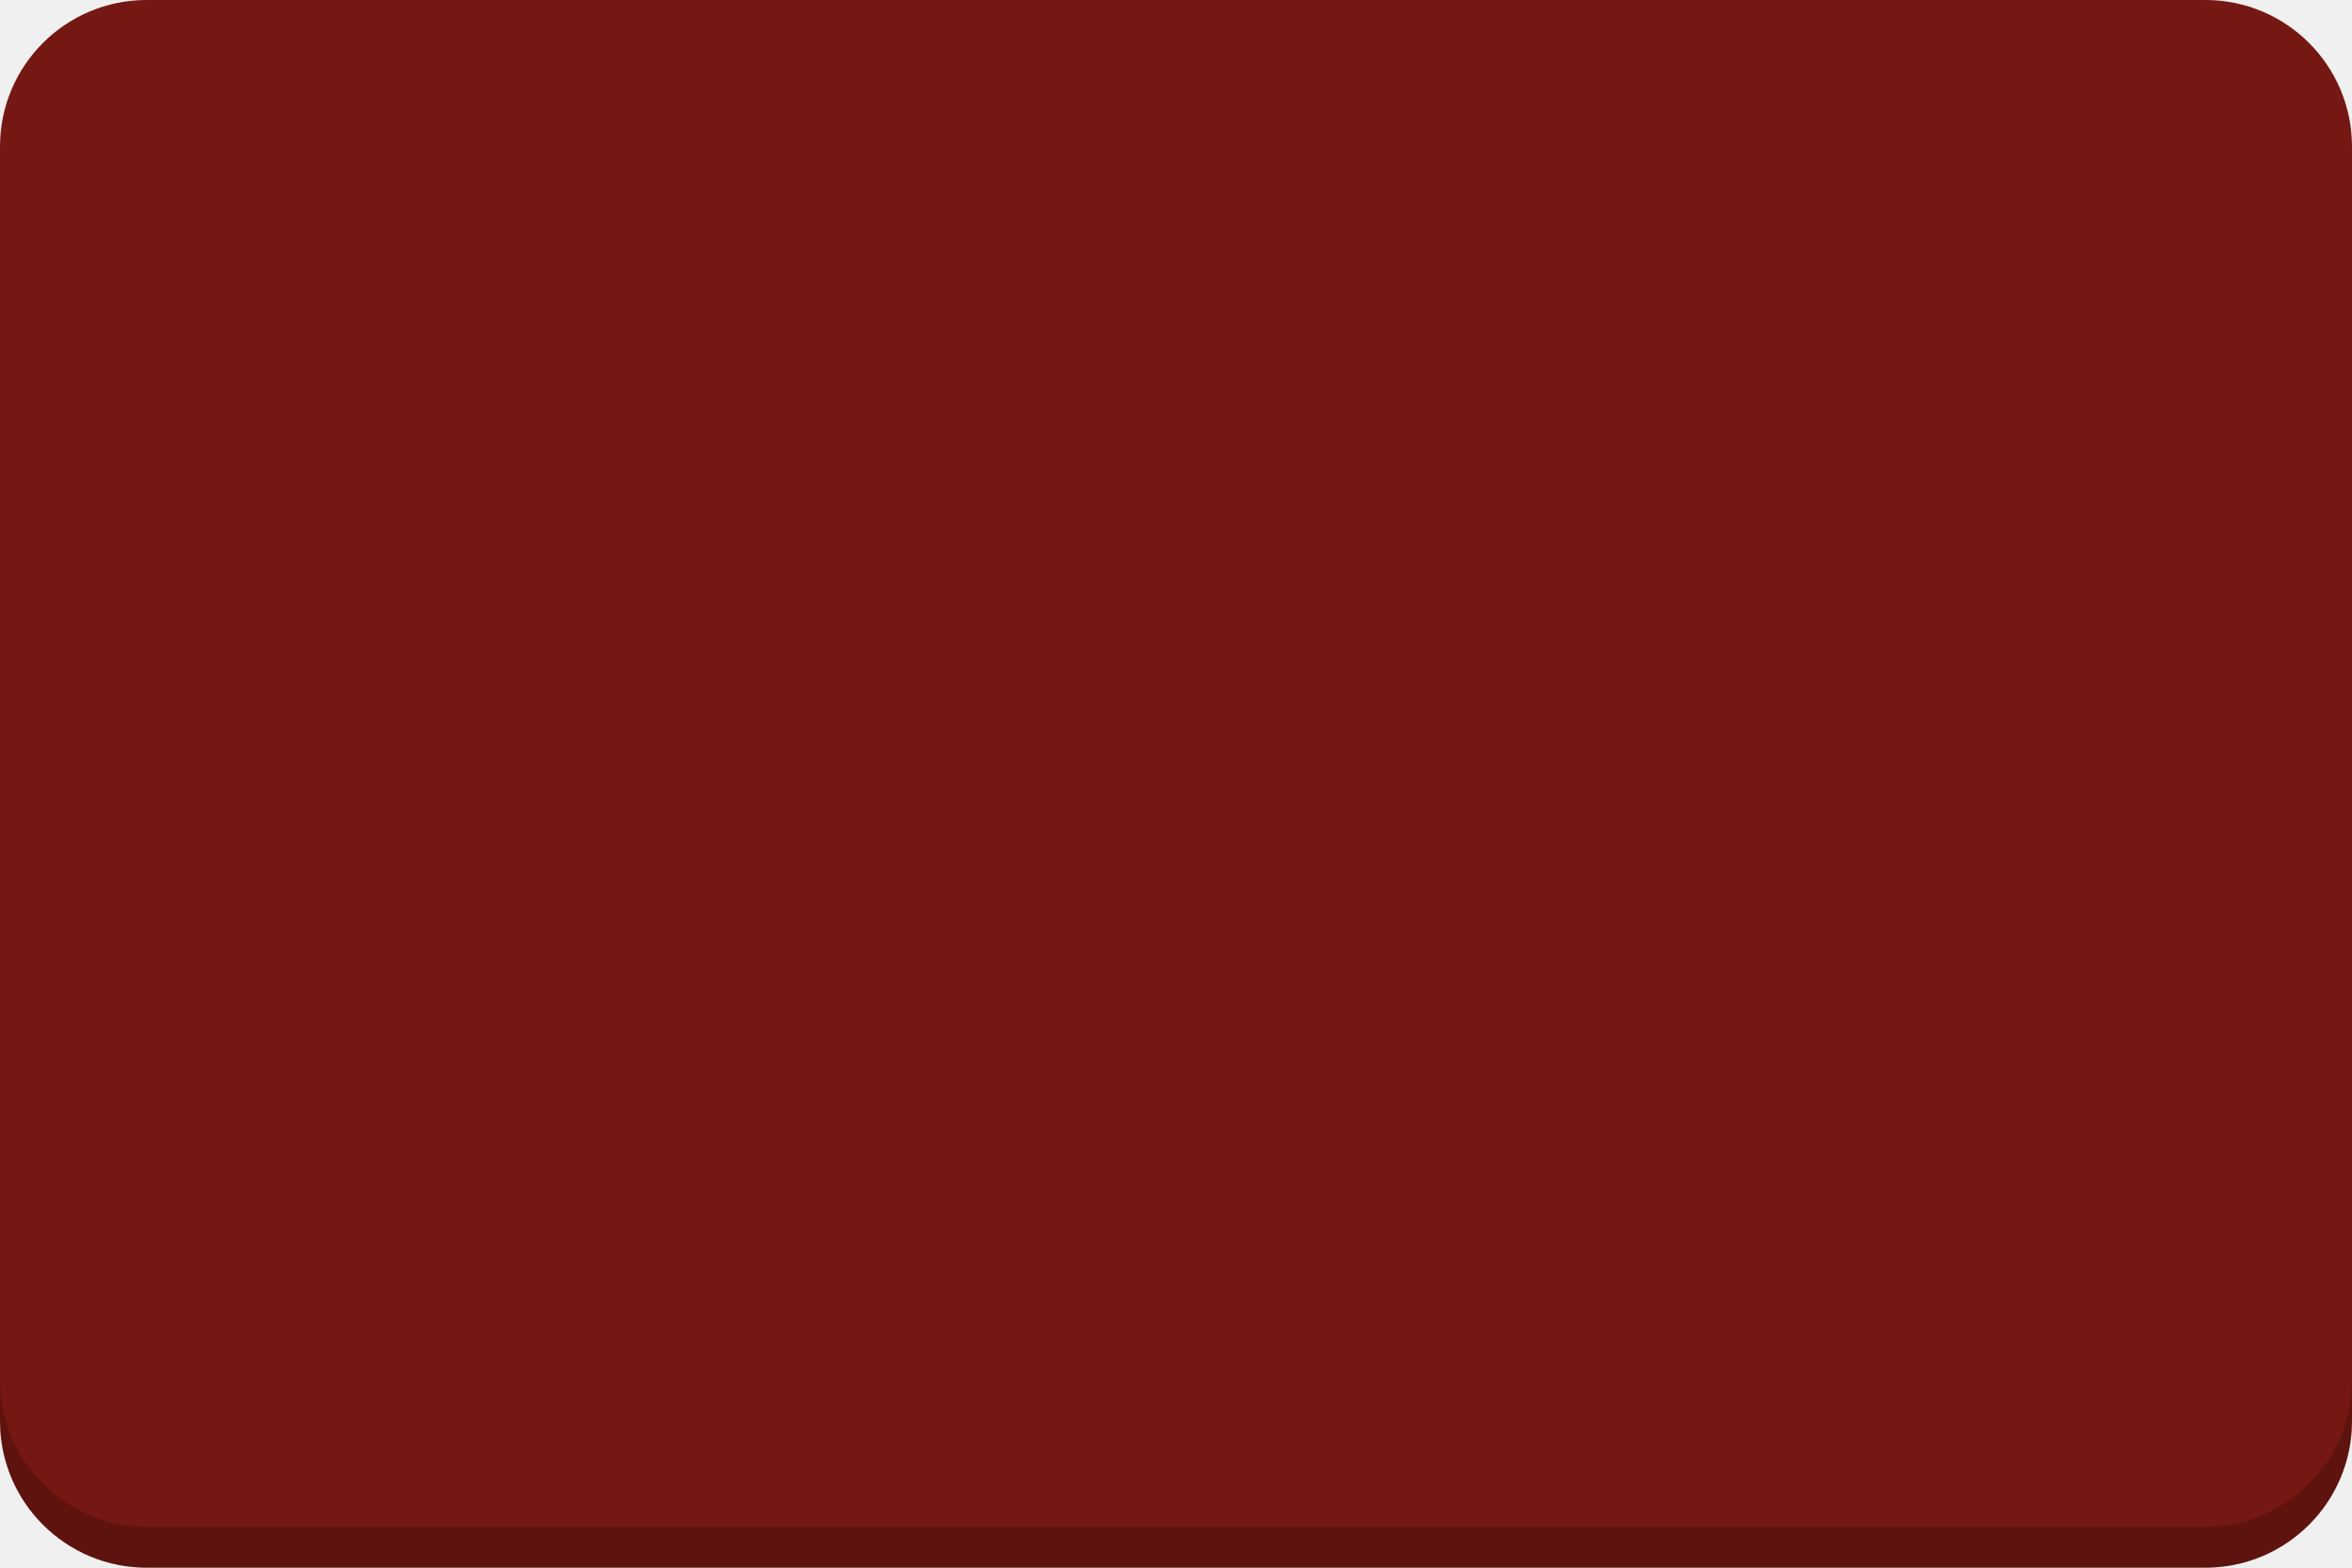
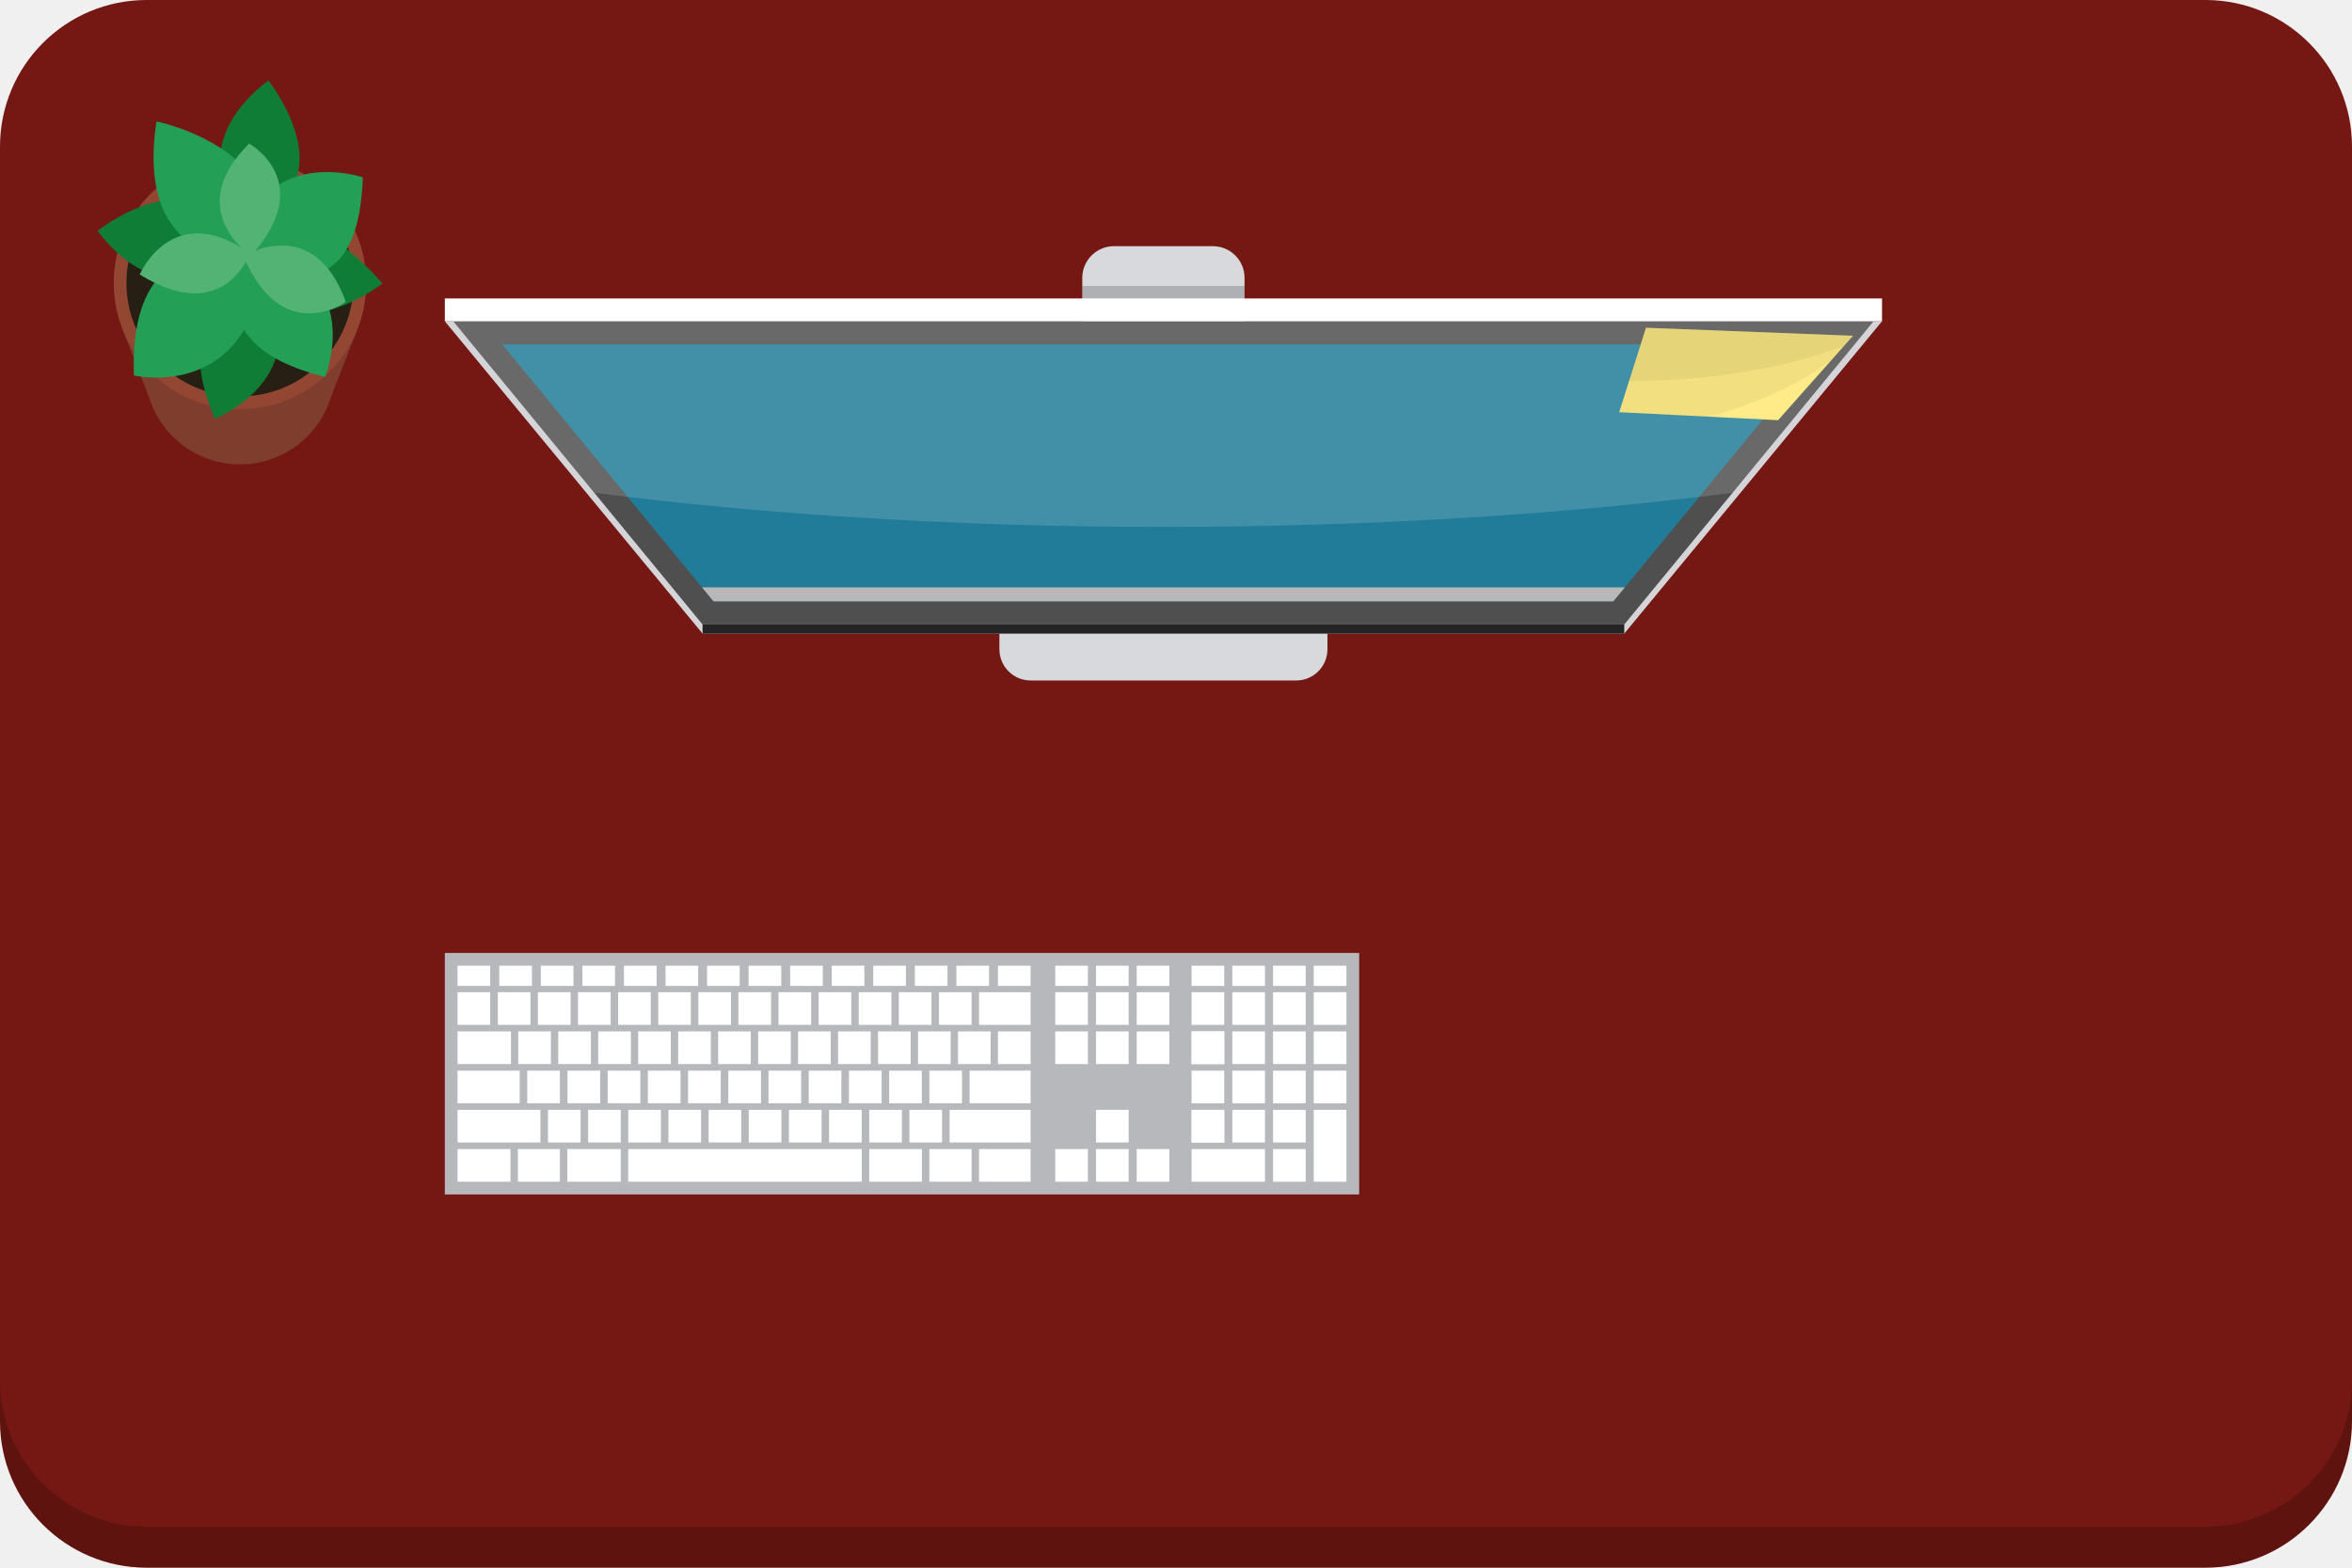
<svg xmlns="http://www.w3.org/2000/svg" viewBox="0 0 1375.47 916.98">
  <defs>
    <style>
      .cls-1 {
+         fill: #b7b8bc;
+       }
+ 
+       .cls-2 {
+         fill: #4f4f4f;
+       }
+ 
+       .cls-3 {
+         fill: #0f7d36;
+       }
+ 
+       .cls-4 {
+         fill: #934732;
+       }
+ 
+       .cls-5 {
+         fill: #b8b8b8;
+       }
+ 
+       .cls-6 {
+         fill: #fff;
+       }
+ 
+       .cls-7 {
+         fill: #ffeb87;
+       }
+ 
+       .cls-8 {
        fill: #751813;
      }

-       .cls-2 {
+       .cls-9 {
+         fill: #281f14;
+       }
+ 
+       .cls-10 {
+         fill: #f2f2f2;
+       }
+ 
+       .cls-10, .cls-11 {
+         mix-blend-mode: multiply;
+       }
+ 
+       .cls-12 {
        isolation: isolate;
      }

-       .cls-3 {
+       .cls-13 {
+         fill: #239f56;
+       }
+ 
+       .cls-11 {
        fill: #cfcfcf;
-         mix-blend-mode: multiply;
+       }
+ 
+       .cls-14 {
+         fill: #d5d5d9;
+       }
+ 
+       .cls-15 {
+         fill: #262626;
+         mix-blend-mode: screen;
+       }
+ 
+       .cls-16 {
+         fill: #d8d9dd;
+       }
+ 
+       .cls-17 {
+         fill: #207c99;
+       }
+ 
+       .cls-18 {
+         fill: #52b375;
+       }
+ 
+       .cls-19 {
+         fill: #242424;
+       }
+ 
+       .cls-20 {
+         fill: #7f3d2e;
      }
    </style>
  </defs>
-   <g class="cls-2">
+   <g class="cls-12">
    <g id="Layer_1" data-name="Layer 1">
      <g>
-         <rect class="cls-1" x="0" width="1375.47" height="916.98" rx="85.75" ry="85.75" />
-         <path class="cls-3" d="M1289.71,892.97H85.75c-47.36,0-85.75-38.39-85.75-85.75v24.01c0,47.36,38.39,85.75,85.75,85.75h1203.96c47.36,0,85.75-38.39,85.75-85.75v-24.01c0,47.36-38.39,85.75-85.75,85.75Z" />
+         <rect class="cls-8" x="0" width="1375.47" height="916.98" rx="85.75" ry="85.75" />
+         <path class="cls-11" d="M1289.71,892.97H85.75c-47.36,0-85.75-38.39-85.75-85.75v24.01c0,47.36,38.39,85.75,85.75,85.75h1203.96c47.36,0,85.75-38.39,85.75-85.75v-24.01c0,47.36-38.39,85.75-85.75,85.75Z" />
+       </g>
+       <g>
+         <rect class="cls-1" x="260.14" y="557.41" width="534.71" height="141.25" />
+         <g>
+           <rect class="cls-6" x="267.58" y="564.86" width="19.08" height="11.83" />
+           <rect class="cls-6" x="291.98" y="564.86" width="19.09" height="11.83" />
+           <rect class="cls-6" x="316.28" y="564.86" width="19.09" height="11.83" />
+           <rect class="cls-6" x="340.58" y="564.86" width="19.09" height="11.83" />
+           <rect class="cls-6" x="364.9" y="564.86" width="19.09" height="11.83" />
+           <rect class="cls-6" x="389.2" y="564.86" width="19.09" height="11.83" />
+           <rect class="cls-6" x="413.5" y="564.86" width="19.09" height="11.83" />
+           <rect class="cls-6" x="437.79" y="564.86" width="19.09" height="11.83" />
+           <rect class="cls-6" x="462.09" y="564.86" width="19.09" height="11.83" />
+           <rect class="cls-6" x="486.4" y="564.86" width="19.1" height="11.83" />
+           <rect class="cls-6" x="510.7" y="564.86" width="19.1" height="11.83" />
+           <rect class="cls-6" x="535.01" y="564.86" width="19.09" height="11.83" />
+           <rect class="cls-6" x="559.31" y="564.86" width="19.1" height="11.83" />
+           <rect class="cls-6" x="583.61" y="564.86" width="19.09" height="11.83" />
+           <rect class="cls-6" x="267.58" y="580.37" width="19.08" height="19.1" />
+           <rect class="cls-6" x="291.13" y="580.37" width="19.09" height="19.1" />
+           <rect class="cls-6" x="314.58" y="580.37" width="19.1" height="19.1" />
+           <rect class="cls-6" x="338.02" y="580.37" width="19.1" height="19.1" />
+           <rect class="cls-6" x="361.48" y="580.37" width="19.1" height="19.1" />
+           <rect class="cls-6" x="384.93" y="580.37" width="19.09" height="19.1" />
+           <rect class="cls-6" x="408.39" y="580.37" width="19.1" height="19.1" />
+           <rect class="cls-6" x="431.83" y="580.37" width="19.1" height="19.1" />
+           <rect class="cls-6" x="455.29" y="580.37" width="19.09" height="19.1" />
+           <rect class="cls-6" x="478.74" y="580.37" width="19.09" height="19.1" />
+           <rect class="cls-6" x="502.2" y="580.37" width="19.09" height="19.1" />
+           <rect class="cls-6" x="525.64" y="580.37" width="19.1" height="19.1" />
+           <rect class="cls-6" x="549.1" y="580.37" width="19.09" height="19.1" />
+           <rect class="cls-6" x="572.55" y="580.37" width="30.16" height="19.1" />
+           <g>
+             <rect class="cls-6" x="617.12" y="564.86" width="19.1" height="11.83" />
+             <rect class="cls-6" x="640.94" y="564.86" width="19.1" height="11.84" />
+             <rect class="cls-6" x="664.76" y="564.86" width="19.09" height="11.84" />
+           </g>
+           <g>
+             <rect class="cls-6" x="617.12" y="580.37" width="19.1" height="19.1" />
+             <rect class="cls-6" x="640.94" y="580.37" width="19.1" height="19.1" />
+             <rect class="cls-6" x="664.76" y="580.37" width="19.09" height="19.1" />
+           </g>
+           <g>
+             <rect class="cls-6" x="617.12" y="603.3" width="19.1" height="19.1" />
+             <rect class="cls-6" x="640.94" y="603.3" width="19.1" height="19.1" />
+             <rect class="cls-6" x="664.76" y="603.3" width="19.09" height="19.1" />
+           </g>
+           <rect class="cls-6" x="696.85" y="564.86" width="19.1" height="11.83" />
+           <rect class="cls-6" x="720.67" y="564.86" width="19.09" height="11.84" />
+           <rect class="cls-6" x="744.48" y="564.86" width="19.1" height="11.84" />
+           <rect class="cls-6" x="696.85" y="580.37" width="19.1" height="19.1" />
+           <rect class="cls-6" x="720.67" y="580.37" width="19.09" height="19.1" />
+           <rect class="cls-6" x="744.48" y="580.37" width="19.1" height="19.1" />
+           <rect class="cls-6" x="696.85" y="603.3" width="19.1" height="19.1" />
+           <rect class="cls-6" x="720.67" y="603.3" width="19.09" height="19.1" />
+           <rect class="cls-6" x="744.48" y="603.3" width="19.1" height="19.1" />
+           <rect class="cls-6" x="768.29" y="564.86" width="19.1" height="11.84" />
+           <rect class="cls-6" x="768.29" y="580.37" width="19.1" height="19.1" />
+           <rect class="cls-6" x="768.29" y="603.3" width="19.1" height="19.1" />
+           <rect class="cls-6" x="696.85" y="603.3" width="19.1" height="19.1" />
+           <rect class="cls-6" x="696.85" y="626.24" width="19.1" height="19.1" />
+           <rect class="cls-6" x="696.85" y="649.18" width="19.1" height="19.09" />
+           <rect class="cls-6" x="720.67" y="649.18" width="19.09" height="19.09" />
+           <rect class="cls-6" x="744.48" y="649.18" width="19.1" height="19.09" />
+           <rect class="cls-6" x="768.29" y="649.18" width="19.1" height="42.04" />
+           <rect class="cls-6" x="720.67" y="626.24" width="19.09" height="19.1" />
+           <rect class="cls-6" x="744.48" y="626.24" width="19.1" height="19.1" />
+           <rect class="cls-6" x="768.29" y="626.24" width="19.1" height="19.1" />
+           <rect class="cls-6" x="640.94" y="649.18" width="19.1" height="19.09" />
+           <g>
+             <rect class="cls-6" x="617.12" y="672.12" width="19.1" height="19.1" />
+             <rect class="cls-6" x="640.94" y="672.12" width="19.1" height="19.1" />
+             <rect class="cls-6" x="664.76" y="672.12" width="19.09" height="19.1" />
+           </g>
+           <rect class="cls-6" x="267.58" y="672.12" width="30.94" height="19.09" />
+           <rect class="cls-6" x="302.86" y="672.12" width="24.58" height="19.09" />
+           <rect class="cls-6" x="331.79" y="672.12" width="31.24" height="19.09" />
+           <rect class="cls-6" x="367.38" y="672.12" width="136.59" height="19.09" />
+           <rect class="cls-6" x="508.33" y="672.12" width="30.81" height="19.09" />
+           <rect class="cls-6" x="543.5" y="672.12" width="24.69" height="19.09" />
+           <rect class="cls-6" x="572.55" y="672.12" width="30.16" height="19.09" />
+           <rect class="cls-6" x="583.61" y="603.3" width="19.09" height="19.1" />
+           <rect class="cls-6" x="560.24" y="603.3" width="19.09" height="19.1" />
+           <rect class="cls-6" x="536.86" y="603.3" width="19.09" height="19.1" />
+           <rect class="cls-6" x="513.49" y="603.3" width="19.09" height="19.1" />
+           <rect class="cls-6" x="490.11" y="603.3" width="19.09" height="19.1" />
+           <rect class="cls-6" x="466.73" y="603.3" width="19.1" height="19.1" />
+           <rect class="cls-6" x="443.36" y="603.3" width="19.09" height="19.1" />
+           <rect class="cls-6" x="419.97" y="603.3" width="19.1" height="19.1" />
+           <rect class="cls-6" x="396.6" y="603.3" width="19.09" height="19.1" />
+           <rect class="cls-6" x="373.22" y="603.3" width="19.09" height="19.1" />
+           <rect class="cls-6" x="349.84" y="603.3" width="19.09" height="19.1" />
+           <rect class="cls-6" x="326.47" y="603.3" width="19.09" height="19.1" />
+           <rect class="cls-6" x="303.09" y="603.3" width="19.09" height="19.1" />
+           <rect class="cls-6" x="267.58" y="603.3" width="31.24" height="19.1" />
+           <rect class="cls-6" x="267.58" y="626.24" width="36.34" height="19.09" />
+           <rect class="cls-6" x="308.34" y="626.24" width="19.09" height="19.09" />
+           <rect class="cls-6" x="331.86" y="626.24" width="19.1" height="19.09" />
+           <rect class="cls-6" x="355.38" y="626.24" width="19.09" height="19.09" />
+           <rect class="cls-6" x="378.88" y="626.24" width="19.09" height="19.09" />
+           <rect class="cls-6" x="402.4" y="626.24" width="19.1" height="19.09" />
+           <rect class="cls-6" x="425.92" y="626.24" width="19.1" height="19.09" />
+           <rect class="cls-6" x="449.43" y="626.24" width="19.09" height="19.09" />
+           <rect class="cls-6" x="472.95" y="626.24" width="19.1" height="19.09" />
+           <rect class="cls-6" x="496.47" y="626.24" width="19.1" height="19.09" />
+           <rect class="cls-6" x="519.98" y="626.24" width="19.09" height="19.09" />
+           <rect class="cls-6" x="543.5" y="626.24" width="19.09" height="19.09" />
+           <rect class="cls-6" x="567.02" y="626.24" width="35.68" height="19.09" />
+           <rect class="cls-6" x="267.58" y="649.18" width="48.47" height="19.09" />
+           <rect class="cls-6" x="320.45" y="649.18" width="19.09" height="19.09" />
+           <rect class="cls-6" x="343.94" y="649.18" width="19.09" height="19.09" />
+           <rect class="cls-6" x="367.41" y="649.18" width="19.1" height="19.09" />
+           <rect class="cls-6" x="390.9" y="649.18" width="19.09" height="19.09" />
+           <rect class="cls-6" x="414.39" y="649.18" width="19.09" height="19.09" />
+           <rect class="cls-6" x="437.88" y="649.18" width="19.09" height="19.09" />
+           <rect class="cls-6" x="461.36" y="649.18" width="19.1" height="19.09" />
+           <rect class="cls-6" x="484.85" y="649.18" width="19.09" height="19.09" />
+           <rect class="cls-6" x="508.33" y="649.18" width="19.1" height="19.09" />
+           <rect class="cls-6" x="531.82" y="649.18" width="19.09" height="19.09" />
+           <rect class="cls-6" x="555.3" y="649.18" width="47.4" height="19.09" />
+           <rect class="cls-6" x="696.85" y="649.18" width="19.1" height="19.09" />
+           <rect class="cls-6" x="696.85" y="672.12" width="42.9" height="19.1" />
+           <rect class="cls-6" x="744.48" y="672.12" width="19.1" height="19.1" />
+         </g>
+       </g>
+       <g>
+         <g>
+           <g>
+             <path class="cls-16" d="M727.82,189.51c0,10.23-8.29,18.51-18.52,18.51h-57.85c-10.23,0-18.52-8.29-18.52-18.51v-27c0-10.22,8.3-18.51,18.52-18.51h57.85c10.23,0,18.52,8.29,18.52,18.51v27Z" />
+             <path class="cls-11" d="M651.45,208.03h57.85c10.23,0,18.52-8.29,18.52-18.51v-22.22h-94.89v22.22c0,10.23,8.3,18.51,18.52,18.51Z" />
+           </g>
+           <path class="cls-16" d="M776.3,379.76c0,10.09-8.18,18.27-18.27,18.27h-155.3c-10.09,0-18.27-8.19-18.27-18.27v-14.47c0-10.09,8.18-18.27,18.27-18.27h155.3c10.09,0,18.27,8.18,18.27,18.27v14.47Z" />
+           <polygon class="cls-14" points="1100.62 187.91 260.14 187.91 410.87 370.62 949.88 370.62 1100.62 187.91" />
+           <rect class="cls-19" x="410.87" y="365.29" width="539.01" height="5.33" />
+           <polygon class="cls-2" points="265.07 187.91 410.87 365.29 949.88 365.29 1095.68 187.91 265.07 187.91" />
+           <polygon class="cls-17" points="417.27 351.76 293.71 201.44 1067.05 201.44 943.48 351.76 417.27 351.76" />
+           <rect class="cls-6" x="260.14" y="174.58" width="840.48" height="13.33" />
+           <path class="cls-15" d="M347.52,288.23c98.81,12.72,212.22,19.97,332.85,19.97s234.04-7.24,332.84-19.97l82.46-100.31H265.07l82.45,100.31Z" />
+           <polygon class="cls-5" points="410.55 343.59 417.27 351.76 943.48 351.76 950.21 343.59 410.55 343.59" />
+         </g>
+         <g>
+           <polygon class="cls-7" points="1083.67 196.39 1039.84 245.78 946.92 241.09 962.58 191.71 1083.67 196.39" />
+           <path class="cls-10" d="M1083.67,196.39l-121.1-4.68-15.66,49.37,52.59,2.66c29.47-8.22,54.2-19.74,71.86-33.48l12.31-13.88Z" />
+           <path class="cls-10" d="M952.71,222.83c.32,0,.64.01.96.01,46.66,0,89.75-7.56,124.57-20.31l5.44-6.14-121.1-4.68-9.87,31.12Z" />
+         </g>
+       </g>
+       <g>
+         <g>
+           <circle class="cls-20" cx="140.35" cy="215.96" r="55.65" />
+           <polygon class="cls-20" points="71.08 191.06 209.62 191.06 193.68 231.88 87.02 231.88 71.08 191.06" />
+           <circle class="cls-4" cx="140.35" cy="165.47" r="73.82" />
+           <path class="cls-9" d="M140.35,231.88c-36.62,0-66.41-29.79-66.41-66.41s29.79-66.41,66.41-66.41,66.41,29.79,66.41,66.41-29.79,66.41-66.41,66.41Z" />
+         </g>
+         <path class="cls-3" d="M223.66,165.75s-61.82,49.32-97.06-13.06c0,0,33.96-58.22,97.06,13.06Z" />
+         <path class="cls-3" d="M140.11,130.16s-35.19-43.89,16.86-83.06c0,0,50.6,63.84-16.86,83.06Z" />
+         <path class="cls-3" d="M140.11,151.85s-43.89,35.19-83.06-16.86c0,0,63.84-50.6,83.06,16.86Z" />
+         <path class="cls-3" d="M156.68,171.58s-62.05,1.42-30.97,73.37c0,0,56.24-22.54,30.97-73.37Z" />
+         <path class="cls-13" d="M145.91,149.9c-.83,1.5-67.46,7.44-54.4-78.88,3.55.53,86.79,20.41,54.4,78.88Z" />
+         <path class="cls-13" d="M212.18,103.75s-58.75-20.31-73.99,42.8c-.07-.04,70.83,52.54,73.99-42.8Z" />
+         <path class="cls-13" d="M190.18,220.5s24.56-62.1-42.29-71.84c0,0-39.93,51.27,42.29,71.84Z" />
+         <path class="cls-13" d="M78.33,219.64s68.75,15.87,76.14-67.46c0,0-79.77-30.46-76.14,67.46Z" />
+         <path class="cls-18" d="M146.84,149.58s-40.55-26.4-1.14-65.6c0,0,39.99,22.14,1.14,65.6Z" />
+         <path class="cls-18" d="M81.72,160.55s19.02-44.49,64.43-12.43c0,0-14.92,43.21-64.43,12.43Z" />
+         <path class="cls-18" d="M142.32,149.87s41.08-25.56,59.92,26.73c0,0-36.98,26.87-59.92-26.73Z" />
      </g>
    </g>
  </g>
</svg>
